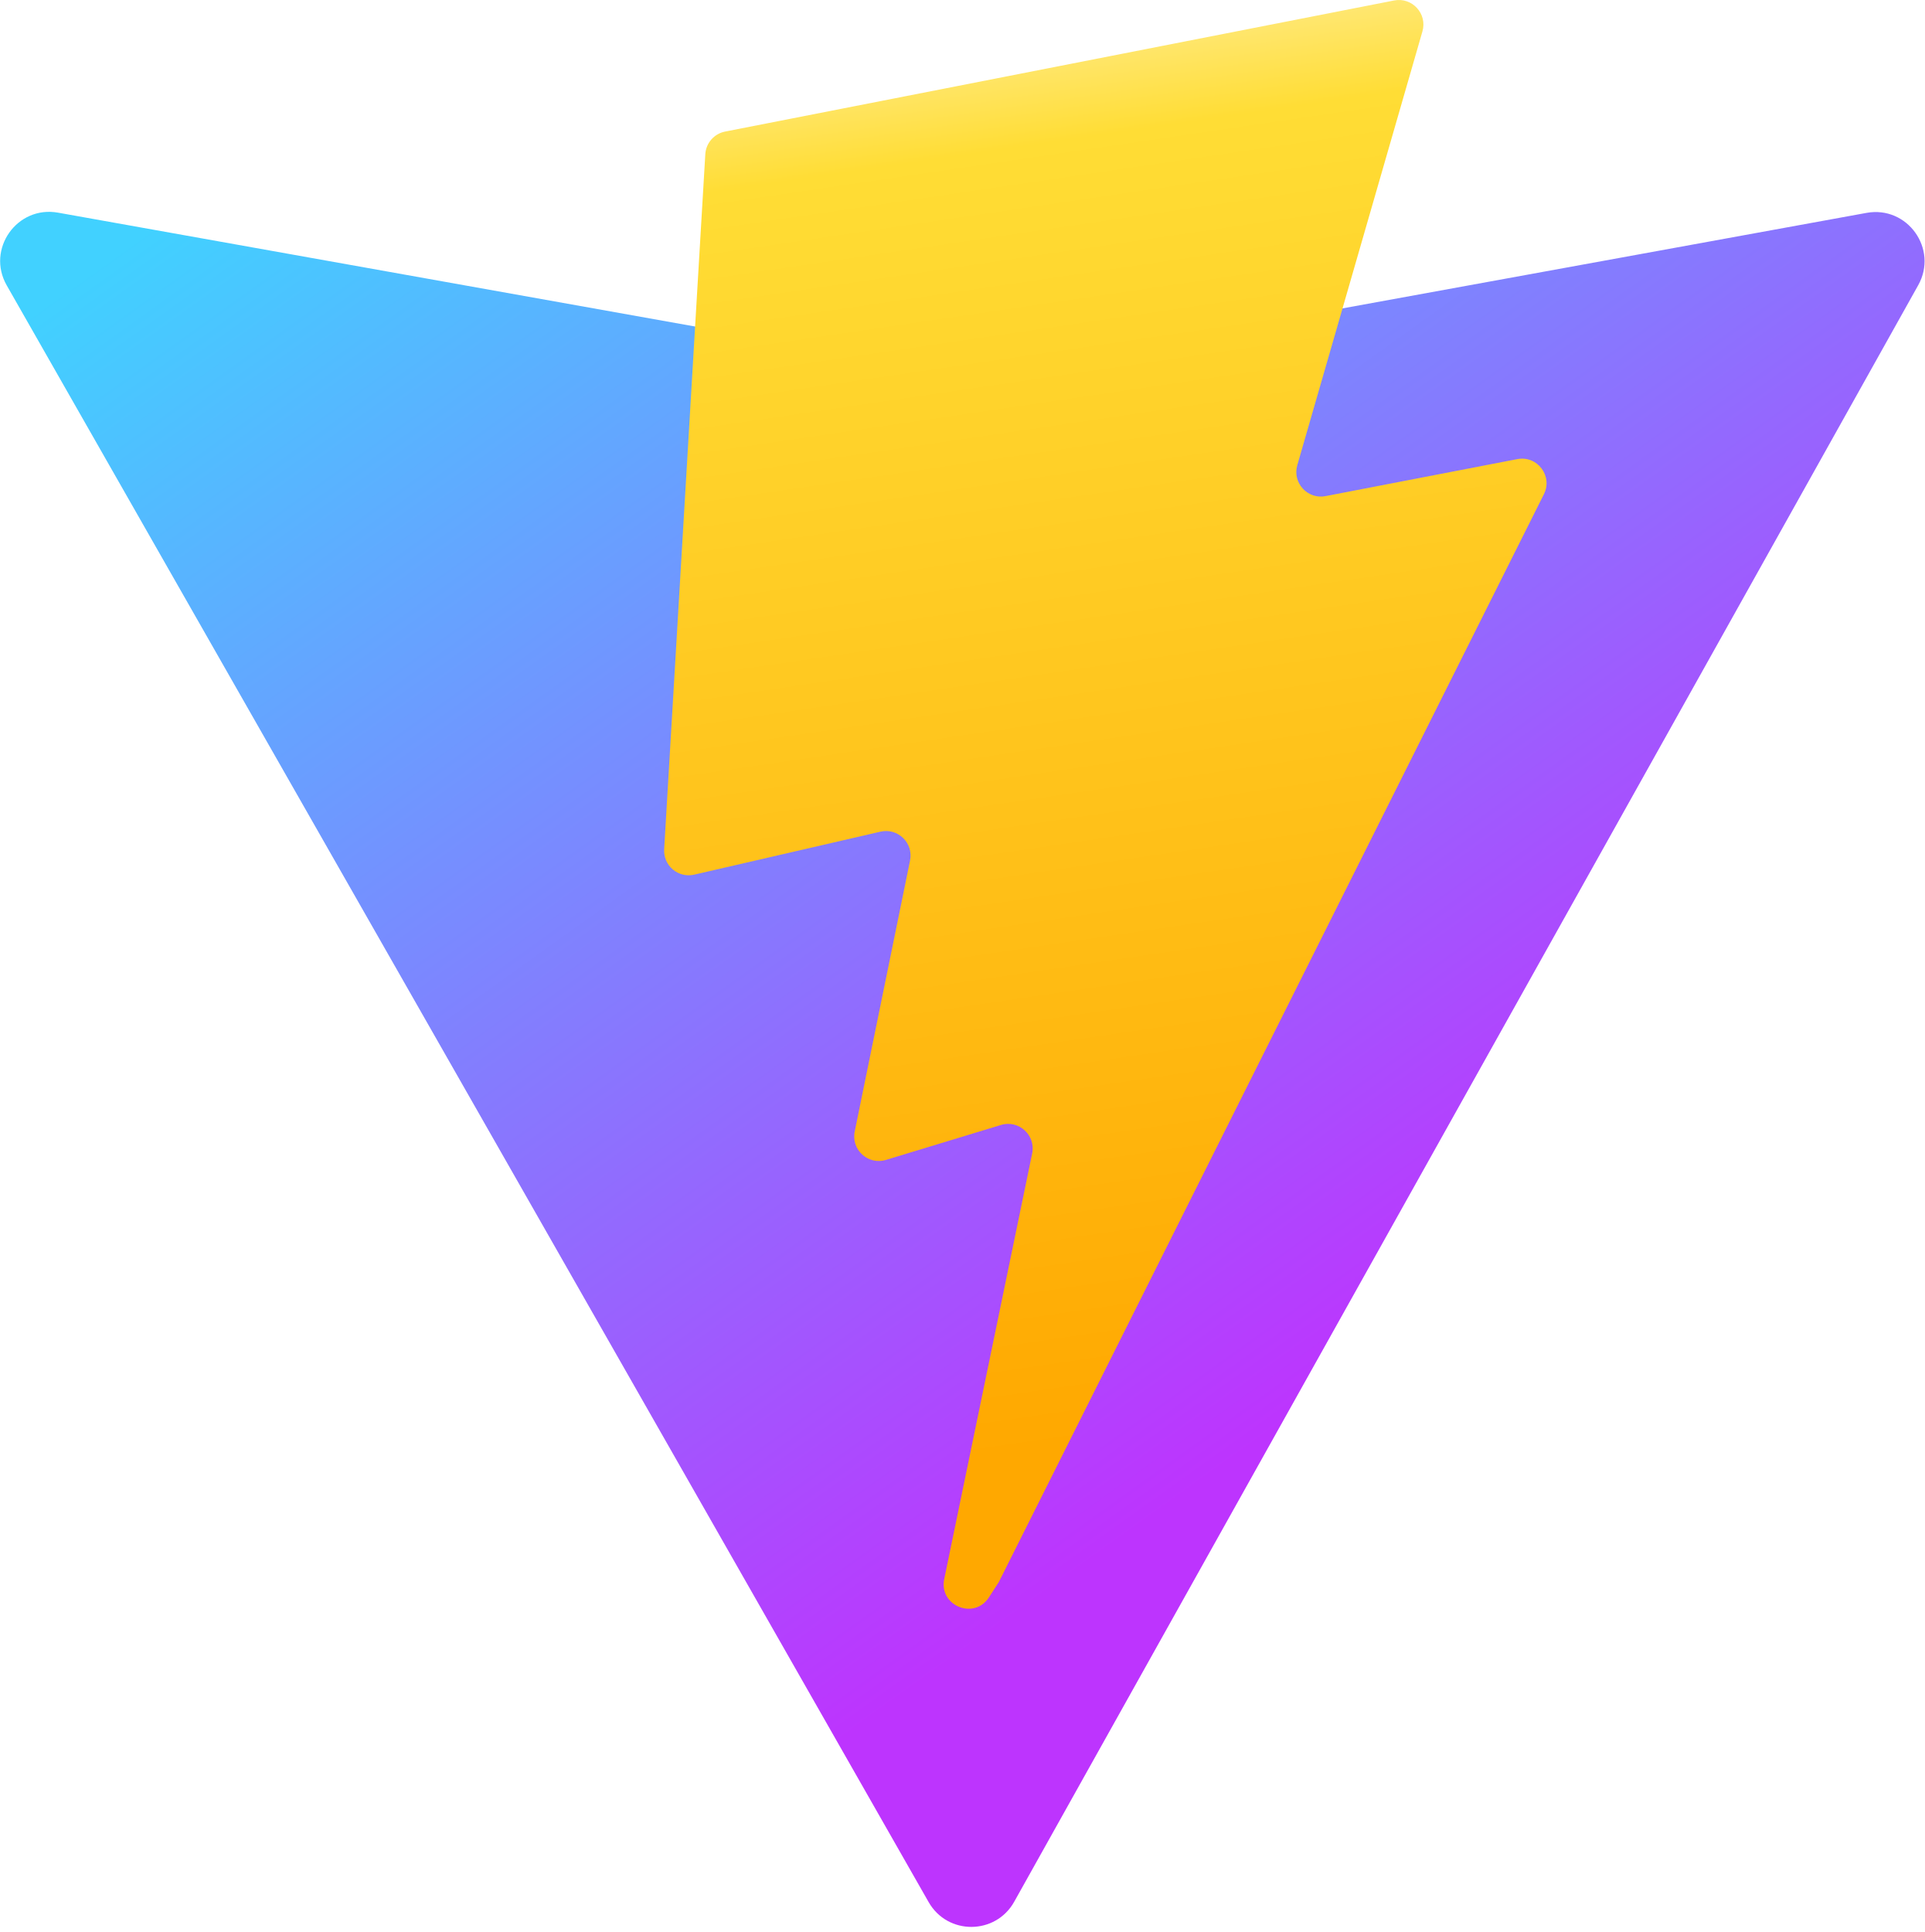
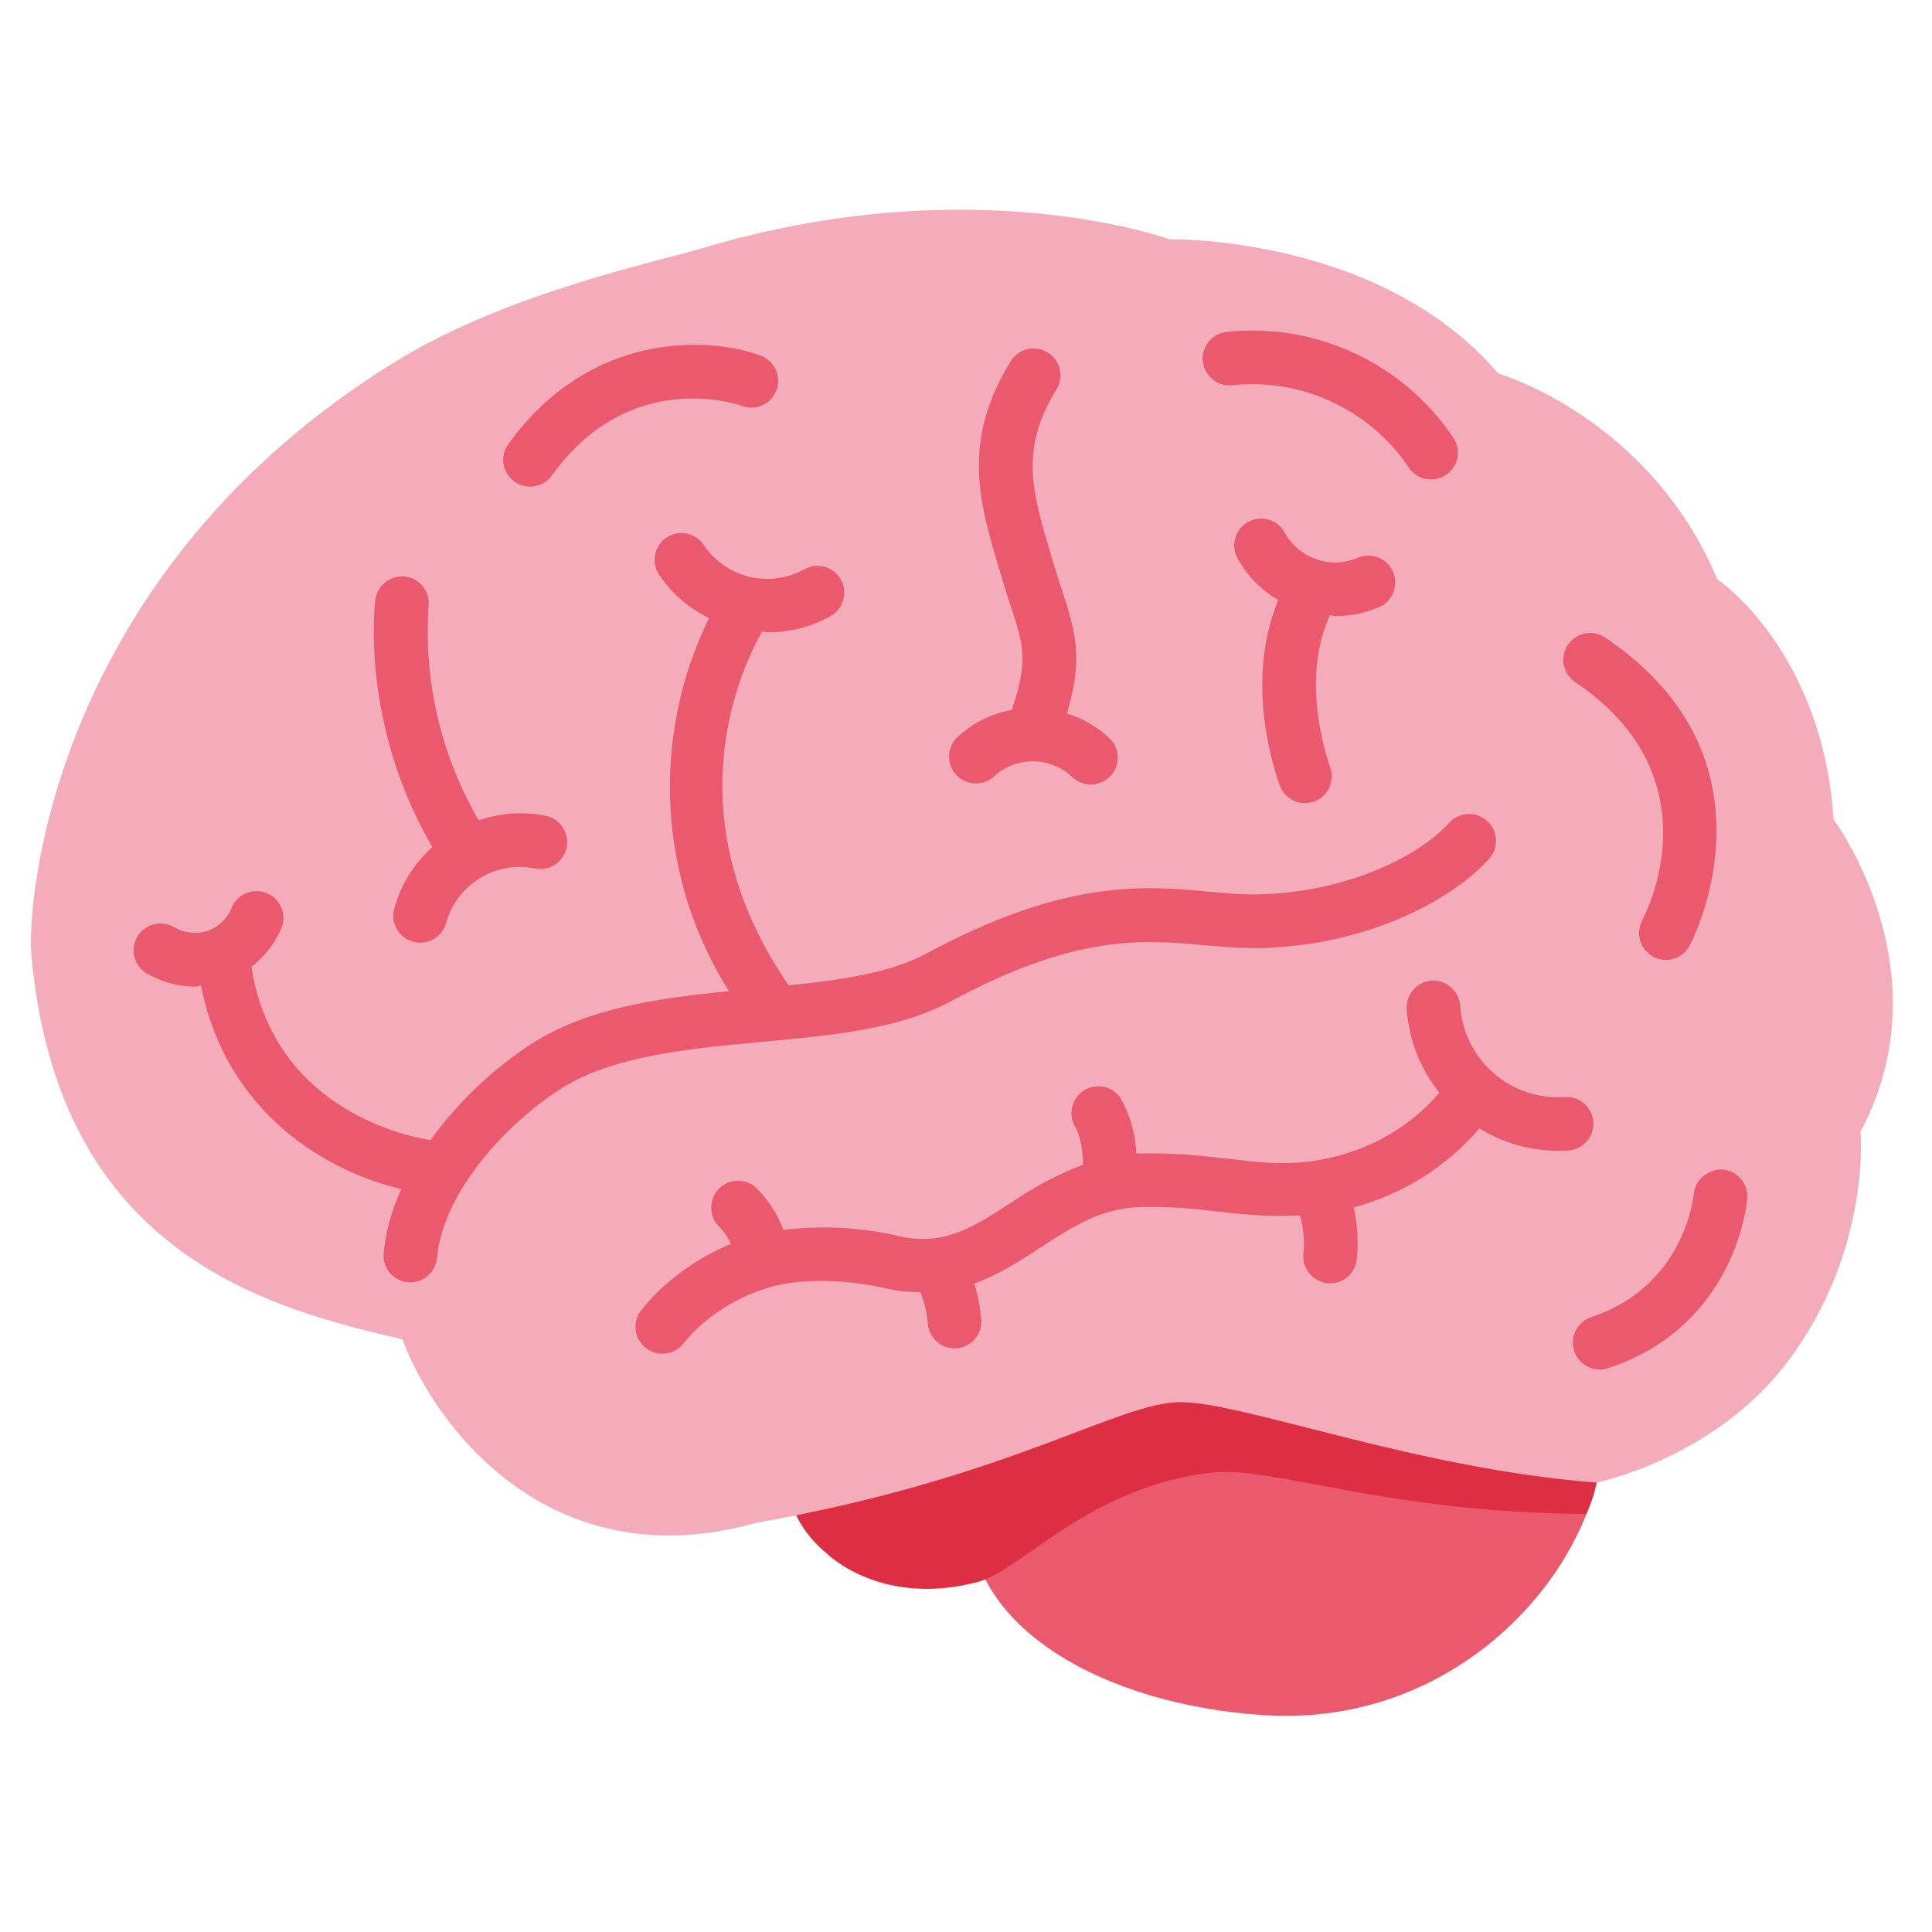
- <svg xmlns="http://www.w3.org/2000/svg" aria-hidden="true" role="img" class="iconify iconify--logos" width="31.88" height="32" preserveAspectRatio="xMidYMid meet" viewBox="0 0 256 257">
-   <defs>
-     <linearGradient id="IconifyId1813088fe1fbc01fb466" x1="-.828%" x2="57.636%" y1="7.652%" y2="78.411%">
-       <stop offset="0%" stop-color="#41D1FF" />
-       <stop offset="100%" stop-color="#BD34FE" />
-     </linearGradient>
-     <linearGradient id="IconifyId1813088fe1fbc01fb467" x1="43.376%" x2="50.316%" y1="2.242%" y2="89.03%">
-       <stop offset="0%" stop-color="#FFEA83" />
-       <stop offset="8.333%" stop-color="#FFDD35" />
-       <stop offset="100%" stop-color="#FFA800" />
-     </linearGradient>
-   </defs>
-   <path fill="url(#IconifyId1813088fe1fbc01fb466)" d="M255.153 37.938L134.897 252.976c-2.483 4.44-8.862 4.466-11.382.048L.875 37.958c-2.746-4.814 1.371-10.646 6.827-9.67l120.385 21.517a6.537 6.537 0 0 0 2.322-.004l117.867-21.483c5.438-.991 9.574 4.796 6.877 9.62Z" />
-   <path fill="url(#IconifyId1813088fe1fbc01fb467)" d="M185.432.063L96.44 17.501a3.268 3.268 0 0 0-2.634 3.014l-5.474 92.456a3.268 3.268 0 0 0 3.997 3.378l24.777-5.718c2.318-.535 4.413 1.507 3.936 3.838l-7.361 36.047c-.495 2.426 1.782 4.5 4.151 3.78l15.304-4.649c2.372-.72 4.652 1.36 4.15 3.788l-11.698 56.621c-.732 3.542 3.979 5.473 5.943 2.437l1.313-2.028l72.516-144.72c1.215-2.423-.88-5.186-3.54-4.672l-25.505 4.922c-2.396.462-4.435-1.77-3.759-4.114l16.646-57.705c.677-2.35-1.37-4.583-3.769-4.113Z" />
+ <svg xmlns="http://www.w3.org/2000/svg" width="16" height="16" fill="none">
+   <path fill="#EA596E" d="M13.287 11.852a1.86 1.86 0 0 1-.065.426c-.236.953-1.284 2.023-2.759 1.926-1.337-.088-2.426-.73-2.426-1.63 0-.9 1.087-1.63 2.426-1.63 1.34 0 2.816.008 2.824.908Z" />
+   <path fill="#DD2E44" d="M10.463 11.095c-.72 0-2.362.2-2.739.2-.665 0-1.205.417-1.205.933 0 .248.127.472.33.639 0 0 .447.448 1.253.233.352-.094.926-.794 1.935-.905.503-.055 1.444.333 3.1.343.07-.153.085-.26.085-.26 0-.9-1.42-1.183-2.759-1.183Z" />
+   <path fill="#F4ABBA" d="M13.222 12.278s.97-.197 1.574-.99c.704-.927.612-1.917.612-1.917.712-1.334-.223-2.584-.223-2.584-.093-1.407-.963-1.99-.963-1.99-.565-1.343-1.814-1.704-1.814-1.704-.982-1.148-2.723-1.111-2.723-1.111s-1.63-.598-3.87.074c-.37.111-1.611.37-2.519.926C.436 4.732.22 7.464.26 7.908c.221 2.48 1.962 2.925 3.073 3.184.26.704 1.213 2 2.926 1.52 2.111-.371 3-1 3.519-1 .518 0 1.963.555 3.444.666Z" />
+   <path fill="#EA596E" d="M7.883 8.288c1.035-.558 1.596-.506 2.09-.46.158.013.307.024.458.024.881-.02 1.596-.392 1.912-.752a.223.223 0 0 0-.335-.293c-.243.277-.844.583-1.588.6-.133.004-.267-.01-.405-.022-.531-.05-1.191-.11-2.343.512-.296.16-.7.219-1.14.263-.976-1.41-.389-2.637-.22-2.93.016.002.032.007.048.007.178 0 .357-.044.519-.135a.222.222 0 0 0-.219-.387.634.634 0 0 1-.836-.207.222.222 0 0 0-.373.24c.105.164.253.288.421.371a3.174 3.174 0 0 0 .165 3.09c-.588.057-1.177.14-1.639.438a3.192 3.192 0 0 0-.834.796c-.28-.048-1.304-.3-1.482-1.436a.8.8 0 0 0 .256-.34.223.223 0 0 0-.413-.164.343.343 0 0 1-.202.205.345.345 0 0 1-.286-.032.222.222 0 0 0-.216.389c.127.07.262.106.396.106.016 0 .032-.008.048-.009.212 1.073 1.06 1.544 1.659 1.686a1.64 1.64 0 0 0-.147.53.222.222 0 0 0 .202.241l.02.001a.222.222 0 0 0 .22-.203c.049-.539.563-1.102 1.02-1.397.429-.276 1.056-.335 1.663-.391.589-.054 1.145-.105 1.581-.341Zm5.718-.668a.224.224 0 0 0 .022.246.222.222 0 0 0 .369-.033c.008-.015.818-1.533-.699-2.553a.222.222 0 0 0-.248.369c1.175.79.582 1.923.556 1.97ZM4.39 4.03a.22.22 0 0 0 .18-.092c.645-.897 1.538-.59 1.575-.576a.222.222 0 0 0 .154-.417c-.427-.158-1.412-.208-2.09.734a.222.222 0 0 0 .181.351Zm5.81-.839a1.563 1.563 0 0 1 1.46.67.222.222 0 1 0 .383-.225 2.006 2.006 0 0 0-1.878-.888.222.222 0 1 0 .035.443Zm4.067 6.494c-.11-.006-.23.08-.24.203 0 .008-.071.764-.849 1.02a.222.222 0 1 0 .14.422c1.054-.346 1.149-1.362 1.152-1.405a.223.223 0 0 0-.203-.24Z" />
+   <path fill="#EA596E" d="M3.265 7.526a.222.222 0 1 0 .43.116.632.632 0 0 1 .733-.45.222.222 0 1 0 .092-.436 1.046 1.046 0 0 0-.555.038 3.107 3.107 0 0 1-.416-1.77.223.223 0 0 0-.19-.249.224.224 0 0 0-.25.19c-.006.043-.125 1.03.472 2.05a1.056 1.056 0 0 0-.316.511Zm4.969-1.098a.475.475 0 0 1 .646.007.223.223 0 0 0 .377-.163.222.222 0 0 0-.067-.156.89.89 0 0 0-.354-.207c.132-.451.08-.652-.043-1.027a9.2 9.2 0 0 1-.07-.222l-.013-.044c-.162-.537-.269-.891.039-1.391a.222.222 0 0 0-.379-.233c-.412.67-.26 1.172-.085 1.753l.013.044c.026.087.05.162.073.23.11.338.143.452.009.86a.899.899 0 0 0-.45.225.222.222 0 0 0 .304.324Zm2.829-1.326a.889.889 0 0 0 .381-.085.223.223 0 0 0-.189-.402.477.477 0 0 1-.615-.203.222.222 0 1 0-.392.21c.08.149.2.266.338.348-.239.58-.103 1.196.008 1.523a.223.223 0 0 0 .36.103.223.223 0 0 0 .06-.245c-.074-.221-.219-.78 0-1.256.017.001.032.007.049.007Zm2.132 4.19a.221.221 0 0 0-.236-.207.81.81 0 0 1-.866-.757.226.226 0 0 0-.237-.207.223.223 0 0 0-.206.237c.018.262.118.499.27.691-.357.42-.825.54-1.086.571-.23.028-.433.004-.666-.024-.214-.024-.456-.052-.755-.043h-.002a1.037 1.037 0 0 0-.135-.466.223.223 0 0 0-.377.236c.06.095.07.248.07.322a2.85 2.85 0 0 0-.592.313c-.313.203-.56.364-.93.28a2.708 2.708 0 0 0-.959-.052.978.978 0 0 0-.223-.347.222.222 0 1 0-.305.323.465.465 0 0 1 .093.14c-.49.202-.736.54-.748.556a.222.222 0 0 0 .362.26c.002-.004.246-.33.727-.463.25-.068.606-.063.954.017.097.022.188.03.275.03a.864.864 0 0 1 .06.255.223.223 0 0 0 .221.21h.012a.222.222 0 0 0 .21-.233 1.344 1.344 0 0 0-.057-.305c.205-.074.383-.19.55-.299.255-.166.495-.322.81-.333.263-.009.48.016.689.04.21.025.418.041.646.028.04.112.037.263.031.313a.222.222 0 0 0 .13.23.222.222 0 0 0 .311-.173 1.282 1.282 0 0 0-.026-.436 2.076 2.076 0 0 0 1.042-.654c.22.136.477.2.736.183a.223.223 0 0 0 .207-.236Z" />
</svg>
